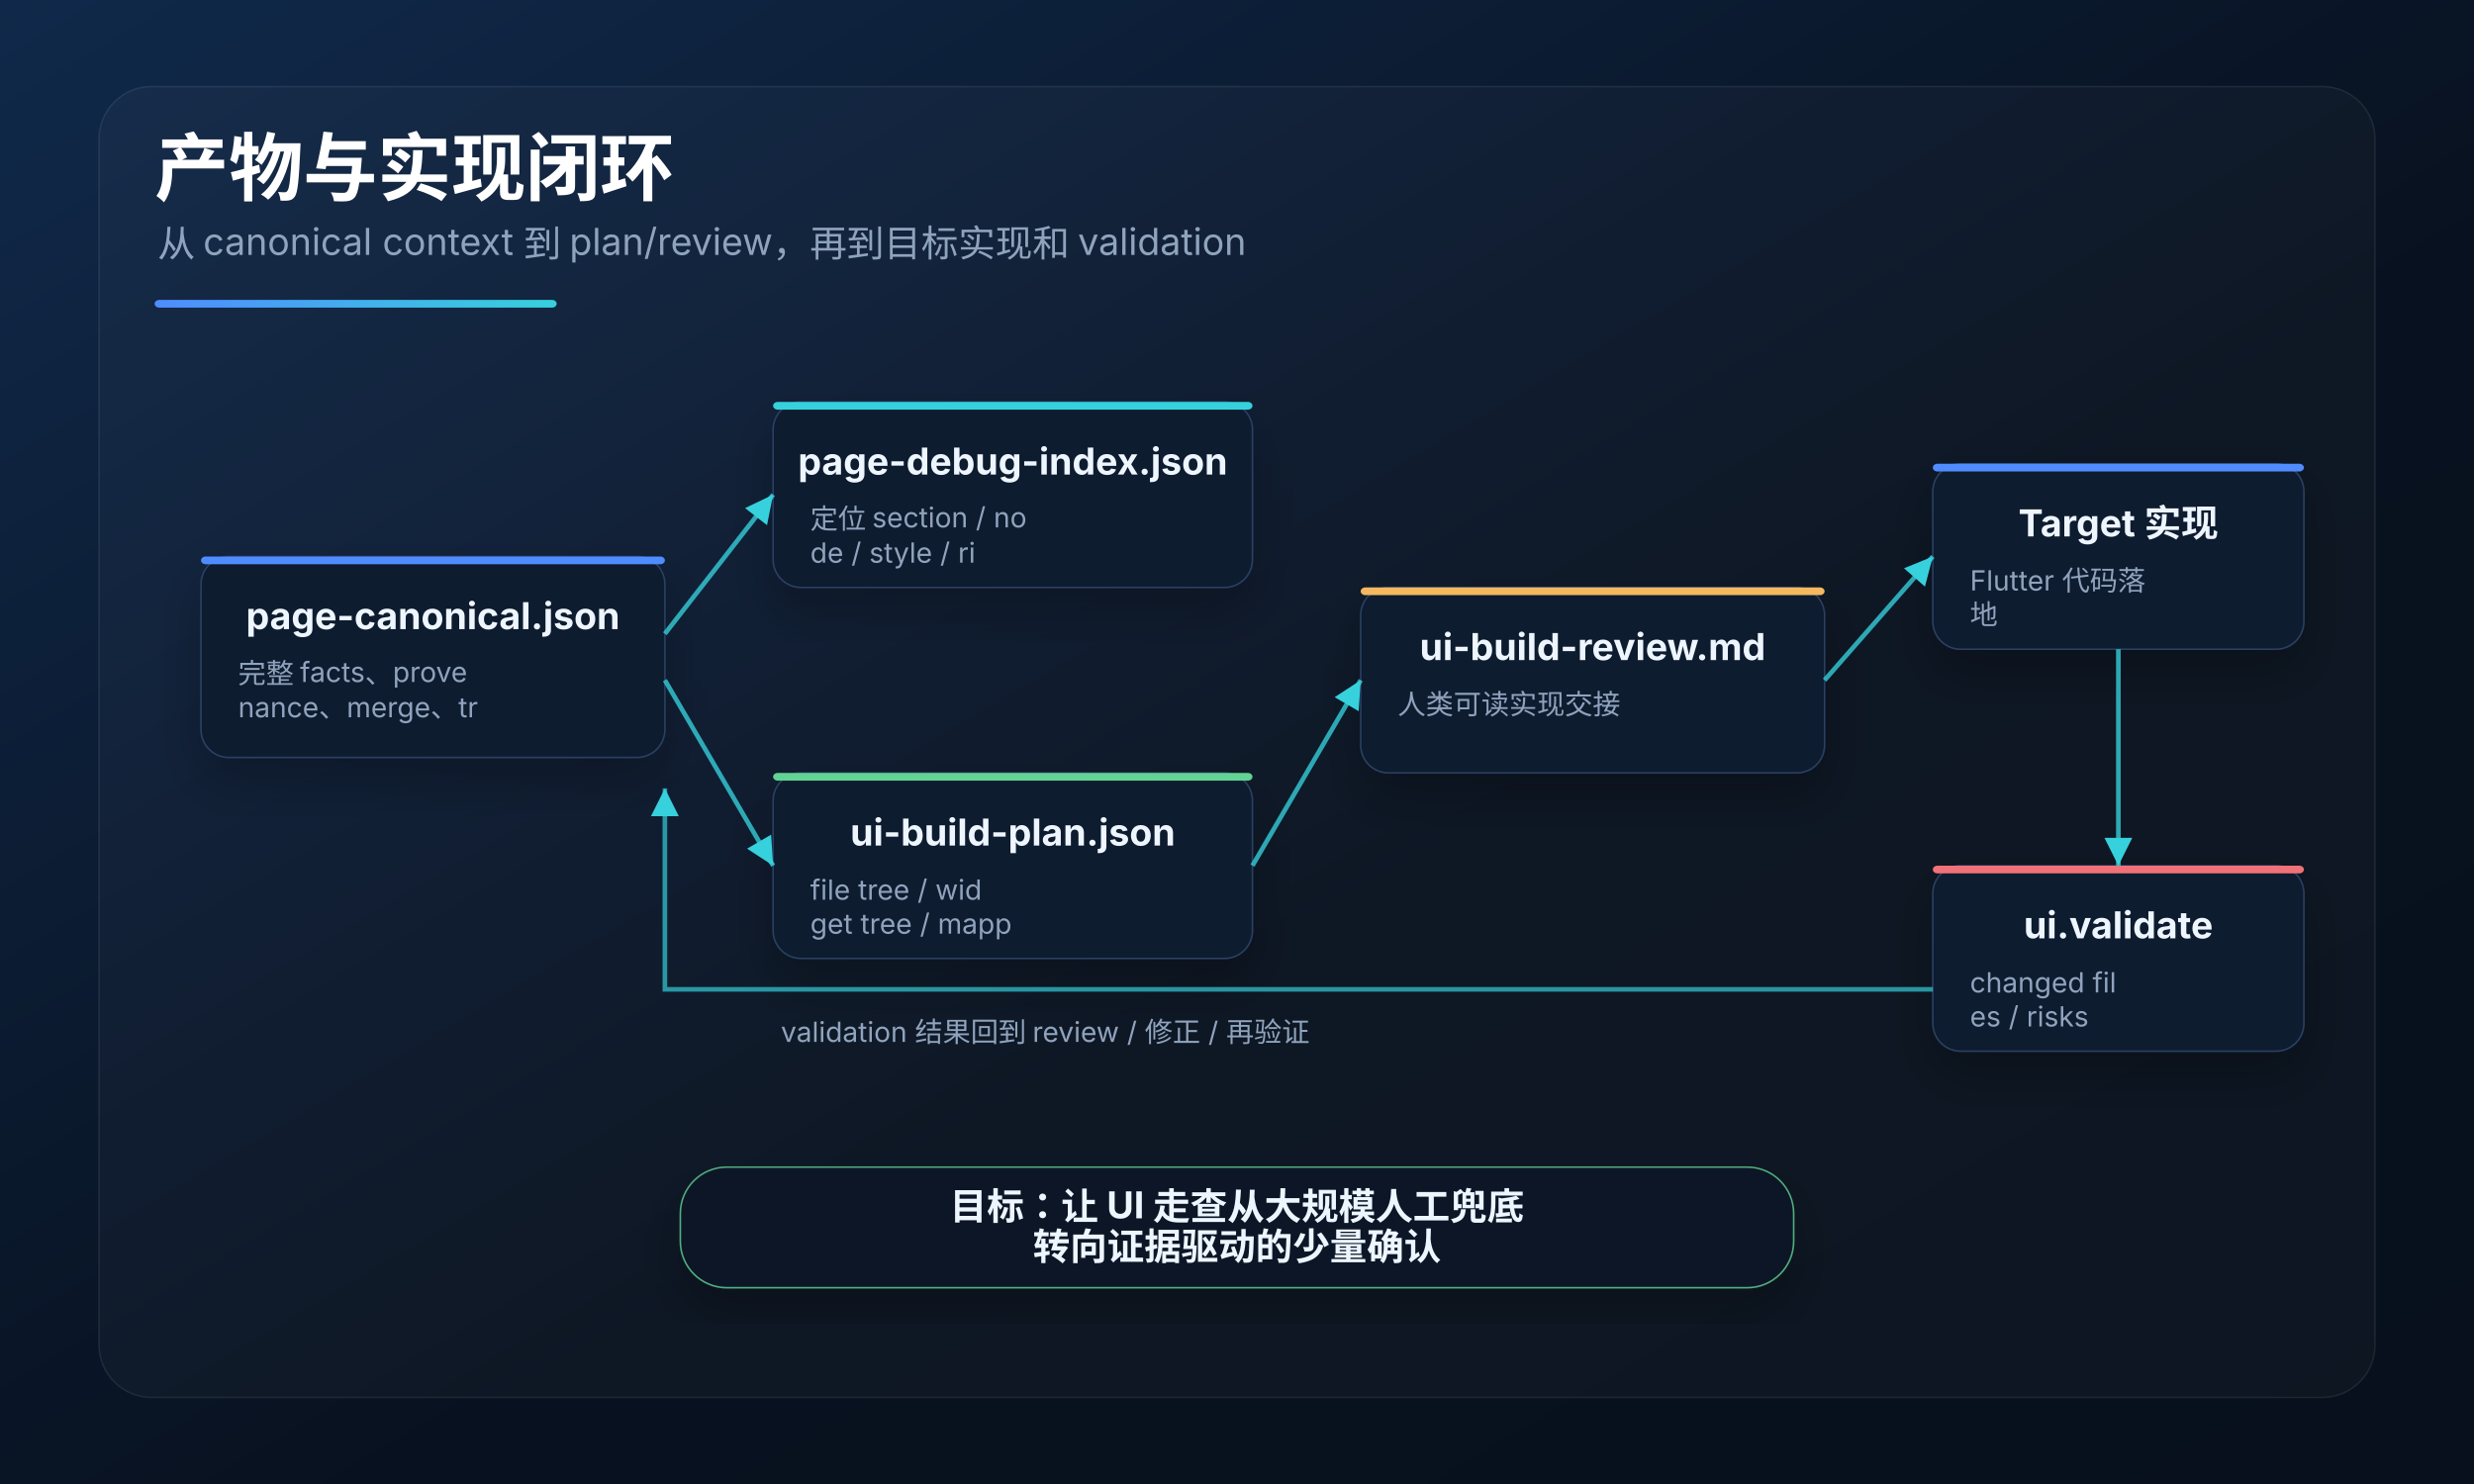
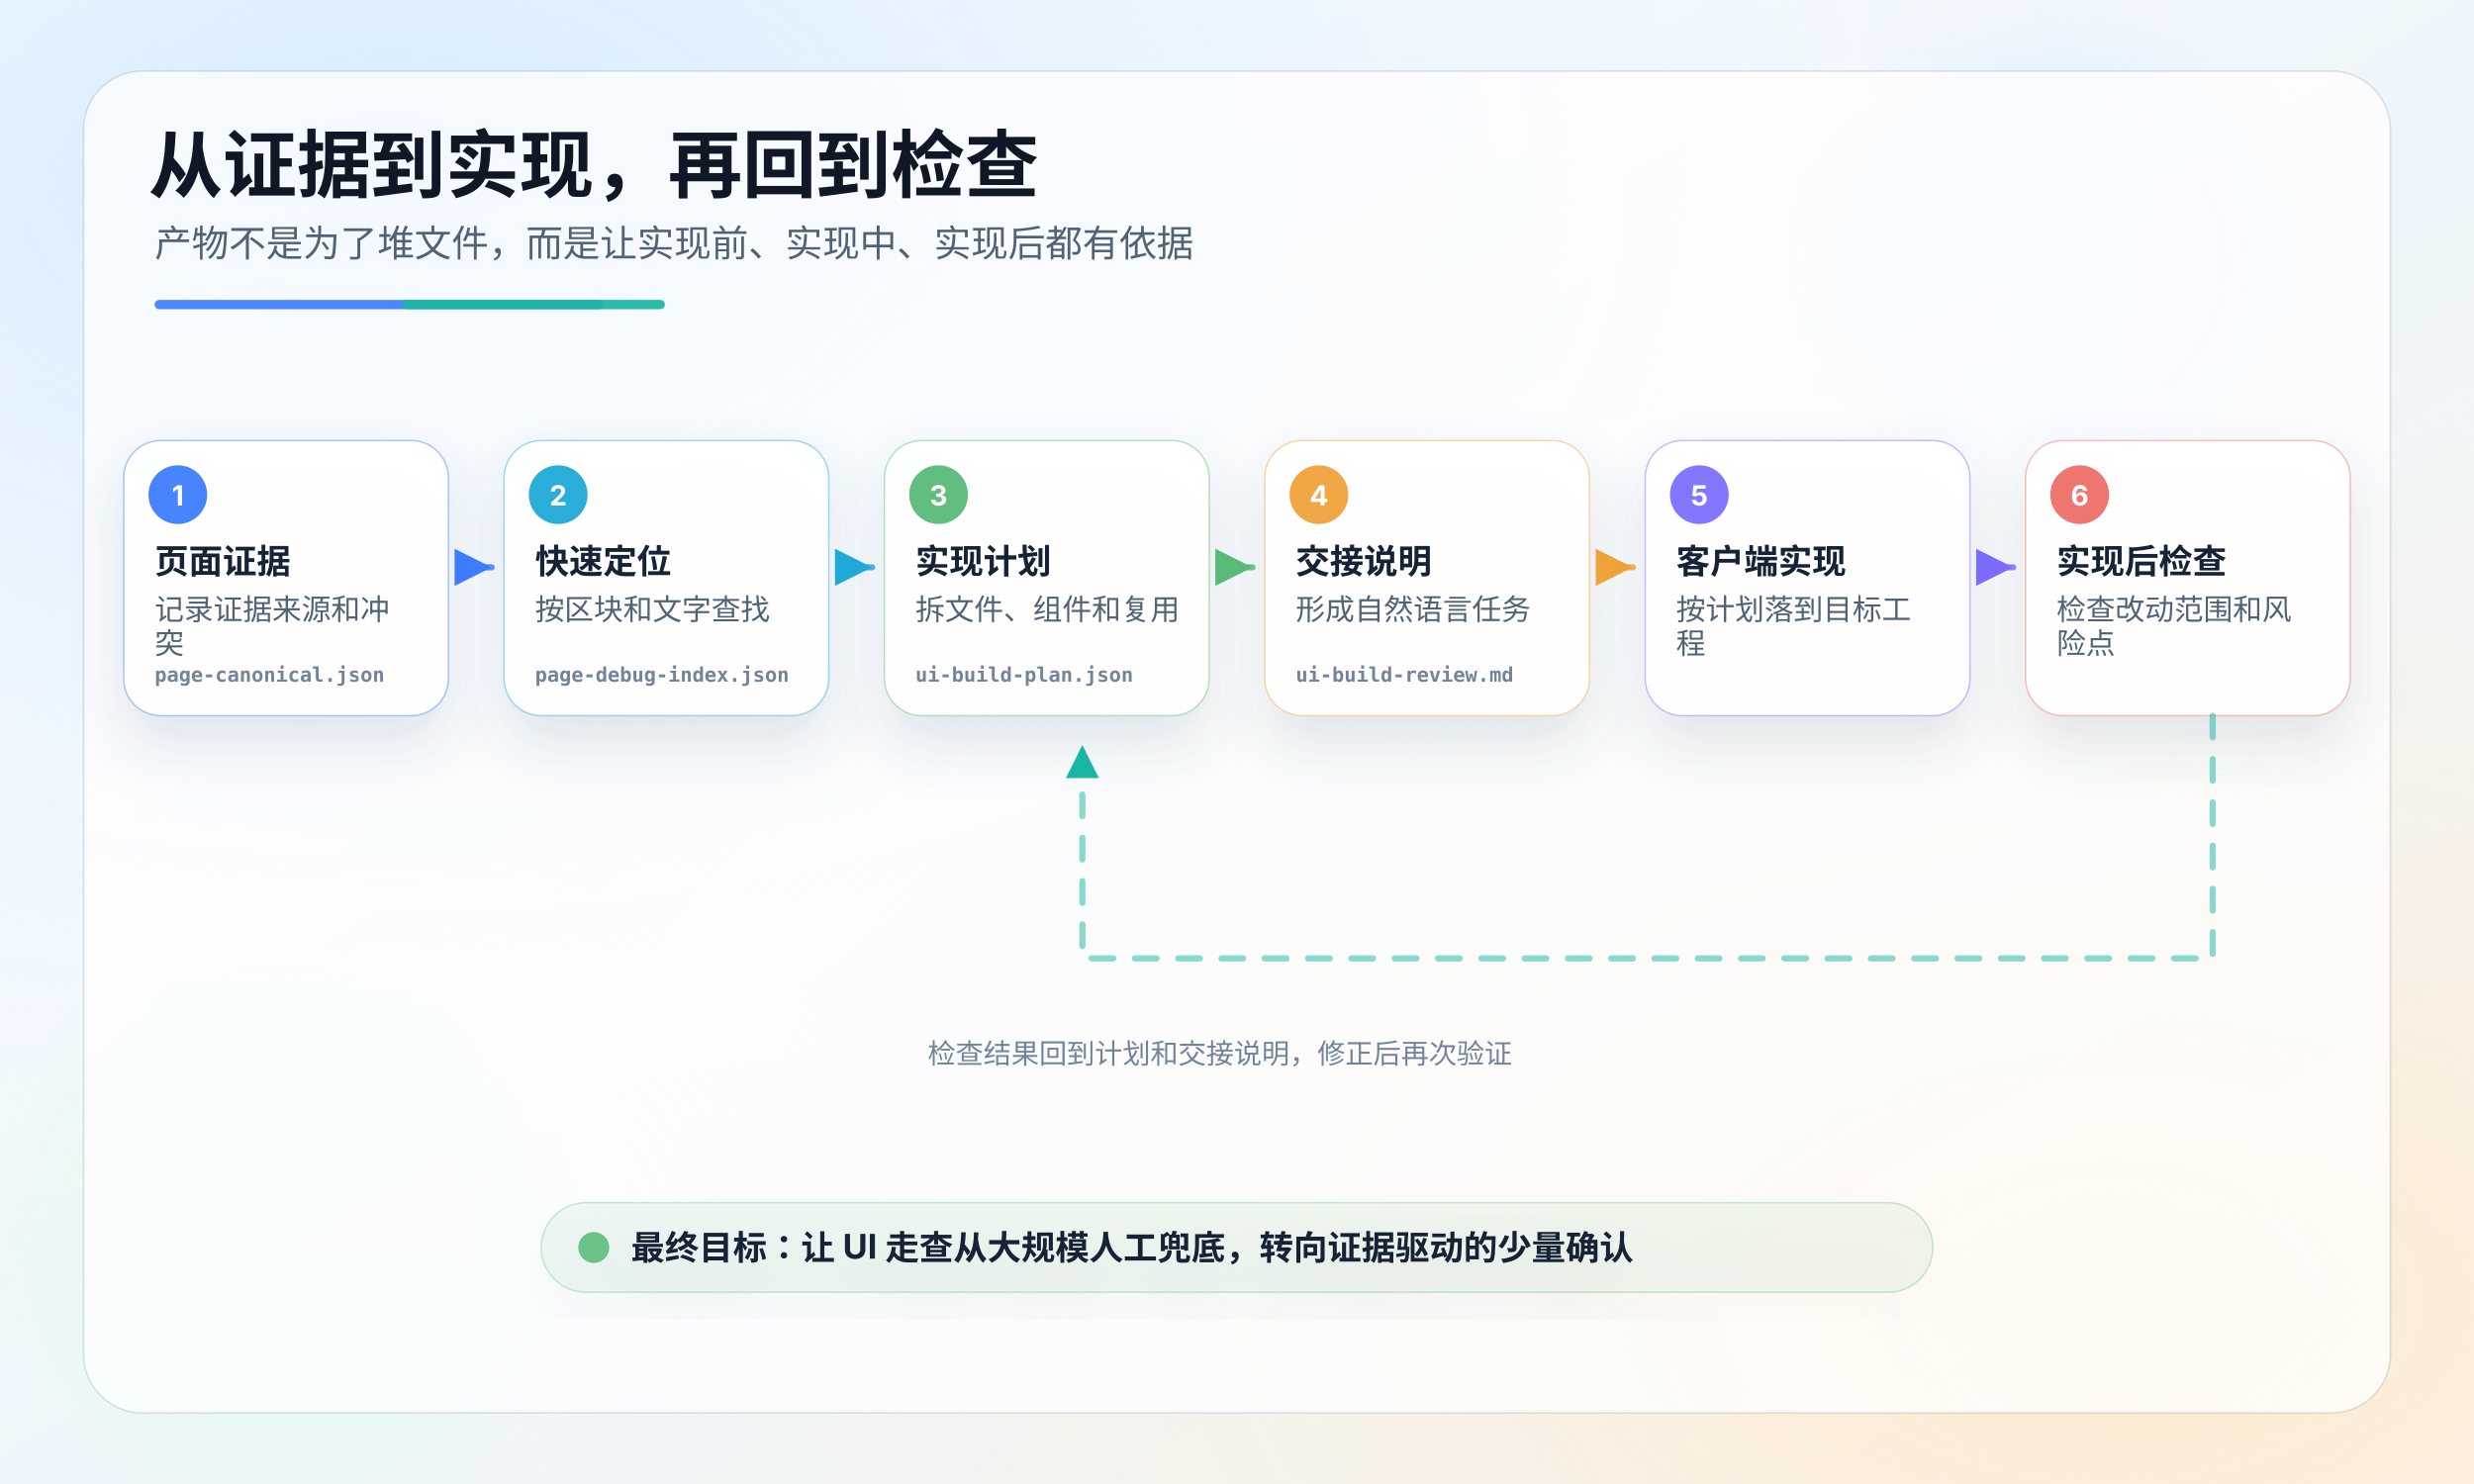
<svg xmlns="http://www.w3.org/2000/svg" width="1600" height="960" viewBox="0 0 1600 960">
  <style>
-     .title { font: 700 48px -apple-system, BlinkMacSystemFont, "PingFang SC", "Microsoft YaHei", sans-serif; fill: #ffffff; letter-spacing: 0; }
-     .subtitle { font: 400 24px -apple-system, BlinkMacSystemFont, "PingFang SC", "Microsoft YaHei", sans-serif; fill: #8fa3bd; letter-spacing: 0; }
-     .label { font: 700 24px -apple-system, BlinkMacSystemFont, "PingFang SC", "Microsoft YaHei", sans-serif; fill: #edf5ff; letter-spacing: 0; }
-     .body { font: 400 18px -apple-system, BlinkMacSystemFont, "PingFang SC", "Microsoft YaHei", sans-serif; fill: #8fa3bd; letter-spacing: 0; }
-     .small { font: 400 18px -apple-system, BlinkMacSystemFont, "PingFang SC", "Microsoft YaHei", sans-serif; fill: #8fa3bd; letter-spacing: 0; }
-     .mono { font: 600 17px "SFMono-Regular", Consolas, monospace; fill: #edf5ff; letter-spacing: 0; }
+     .title { font: 760 48px -apple-system, BlinkMacSystemFont, "PingFang SC", "Microsoft YaHei", sans-serif; fill: #101827; letter-spacing: 0; }
+     .subtitle { font: 400 24px -apple-system, BlinkMacSystemFont, "PingFang SC", "Microsoft YaHei", sans-serif; fill: #516277; letter-spacing: 0; }
+     .label { font: 720 25px -apple-system, BlinkMacSystemFont, "PingFang SC", "Microsoft YaHei", sans-serif; fill: #152234; letter-spacing: 0; }
+     .body { font: 400 19px -apple-system, BlinkMacSystemFont, "PingFang SC", "Microsoft YaHei", sans-serif; fill: #516277; letter-spacing: 0; }
+     .small { font: 400 18px -apple-system, BlinkMacSystemFont, "PingFang SC", "Microsoft YaHei", sans-serif; fill: #73849a; letter-spacing: 0; }
+     .eyebrow { font: 700 18px -apple-system, BlinkMacSystemFont, "PingFang SC", "Microsoft YaHei", sans-serif; fill: #ffffff; letter-spacing: 0; }
+     .mono { font: 600 15px "SFMono-Regular", Consolas, monospace; fill: #73849a; letter-spacing: 0; }
  </style>
  <defs>
-     <linearGradient id="bgGlow" x1="0" y1="0" x2="1" y2="1">
-       <stop offset="0%" stop-color="#10294a" />
-       <stop offset="58%" stop-color="#08111f" />
-       <stop offset="100%" stop-color="#07101c" />
+     <linearGradient id="pageBg" x1="0" y1="0" x2="1" y2="1">
+       <stop offset="0%" stop-color="#f8fbff" />
+       <stop offset="55%" stop-color="#eef6fb" />
+       <stop offset="100%" stop-color="#f7f1ea" />
    </linearGradient>
-     <linearGradient id="accent" x1="0" y1="0" x2="1" y2="0">
-       <stop offset="0%" stop-color="#4f8cff" />
-       <stop offset="100%" stop-color="#36d1dc" />
-     </linearGradient>
-     <filter id="softShadow" x="-18%" y="-18%" width="136%" height="148%">
-       <feDropShadow dx="0" dy="16" stdDeviation="16" flood-color="#000000" flood-opacity="0.24" />
+     <radialGradient id="washBlue" cx="16%" cy="12%" r="75%">
+       <stop offset="0%" stop-color="#cfe7ff" stop-opacity="0.86" />
+       <stop offset="62%" stop-color="#eaf5ff" stop-opacity="0.35" />
+       <stop offset="100%" stop-color="#ffffff" stop-opacity="0" />
+     </radialGradient>
+     <radialGradient id="washWarm" cx="85%" cy="88%" r="70%">
+       <stop offset="0%" stop-color="#ffe5c2" stop-opacity="0.72" />
+       <stop offset="66%" stop-color="#fff2df" stop-opacity="0.2" />
+       <stop offset="100%" stop-color="#ffffff" stop-opacity="0" />
+     </radialGradient>
+     <filter id="softShadow" x="-16%" y="-20%" width="132%" height="150%">
+       <feDropShadow dx="0" dy="18" stdDeviation="18" flood-color="#3c5873" flood-opacity="0.16" />
+     </filter>
+     <filter id="lightBlur" x="-8%" y="-8%" width="116%" height="116%">
+       <feGaussianBlur stdDeviation="18" />
    </filter>
    <marker id="arrow" viewBox="0 0 12 12" refX="10" refY="6" markerWidth="9" markerHeight="9" orient="auto">
-       <path d="M2,2 L10,6 L2,10 Z" fill="#36d1dc" />
+       <path d="M2,2 L10,6 L2,10 Z" fill="#19b6a3" />
    </marker>
  </defs>
-   <rect width="1600" height="960" fill="url(#bgGlow)" />
-   <rect x="64" y="56" width="1472" height="848" rx="34" fill="rgba(255,255,255,0.025)" stroke="rgba(255,255,255,0.08)" />
-   <text x="100" y="126" class="title">产物与实现闭环</text>
-   <text x="102" y="166" class="subtitle">从 canonical context 到 plan/review，再到目标实现和 validation</text>
-   <rect x="100" y="194" width="260" height="5" rx="3" fill="url(#accent)" />
+   <rect width="1600" height="960" fill="url(#pageBg)" />
+   <rect width="1600" height="960" fill="url(#washBlue)" />
+   <rect width="1600" height="960" fill="url(#washWarm)" />
+   <circle cx="1330" cy="170" r="150" fill="#dbeafe" opacity="0.34" filter="url(#lightBlur)" />
+   <circle cx="180" cy="800" r="170" fill="#dcfce7" opacity="0.24" filter="url(#lightBlur)" />
+   <rect x="54" y="46" width="1492" height="868" rx="38" fill="rgba(255,255,255,0.72)" stroke="rgba(114,132,154,0.24)" />
+   <text x="96" y="124" class="title">从证据到实现，再回到检查</text>
+   <text x="100" y="166" class="subtitle">产物不是为了堆文件，而是让实现前、实现中、实现后都有依据</text>
+   <rect x="100" y="194" width="290" height="6" rx="3" fill="#3d7cff" opacity="0.92" />
+   <rect x="260" y="194" width="170" height="6" rx="3" fill="#19b6a3" opacity="0.92" />
+   <g>
+     <g filter="url(#softShadow)">
+       <rect x="80" y="285" width="210" height="178" rx="24" fill="rgba(255,255,255,0.92)" stroke="rgba(61,124,255,0.42)" />
+       <rect x="96" y="301" width="38" height="38" rx="19" fill="#3d7cff" opacity="0.94" />
+       <text x="115" y="327" text-anchor="middle" class="eyebrow">1</text>
+       <text x="100" y="371" class="label" style="font-size:22px">页面证据</text>
+       <text x="100" y="401" class="body">记录证据来源和冲</text>
+       <text x="100" y="423" class="body">突</text>
+       <text x="100" y="441" class="mono" style="font-size:13px">page-canonical.json</text>
+     </g>
+     <g filter="url(#softShadow)">
+       <rect x="326" y="285" width="210" height="178" rx="24" fill="rgba(255,255,255,0.92)" stroke="rgba(32,168,216,0.42)" />
+       <rect x="342" y="301" width="38" height="38" rx="19" fill="#20a8d8" opacity="0.94" />
+       <text x="361" y="327" text-anchor="middle" class="eyebrow">2</text>
+       <text x="346" y="371" class="label" style="font-size:22px">快速定位</text>
+       <text x="346" y="401" class="body">按区块和文字查找</text>
+       <text x="346" y="441" class="mono" style="font-size:13px">page-debug-index.json</text>
+     </g>
+     <g filter="url(#softShadow)">
+       <rect x="572" y="285" width="210" height="178" rx="24" fill="rgba(255,255,255,0.92)" stroke="rgba(88,185,120,0.42)" />
+       <rect x="588" y="301" width="38" height="38" rx="19" fill="#58b978" opacity="0.94" />
+       <text x="607" y="327" text-anchor="middle" class="eyebrow">3</text>
+       <text x="592" y="371" class="label" style="font-size:22px">实现计划</text>
+       <text x="592" y="401" class="body">拆文件、组件和复用</text>
+       <text x="592" y="441" class="mono" style="font-size:13px">ui-build-plan.json</text>
+     </g>
+     <g filter="url(#softShadow)">
+       <rect x="818" y="285" width="210" height="178" rx="24" fill="rgba(255,255,255,0.92)" stroke="rgba(240,162,58,0.42)" />
+       <rect x="834" y="301" width="38" height="38" rx="19" fill="#f0a23a" opacity="0.94" />
+       <text x="853" y="327" text-anchor="middle" class="eyebrow">4</text>
+       <text x="838" y="371" class="label" style="font-size:22px">交接说明</text>
+       <text x="838" y="401" class="body">形成自然语言任务</text>
+       <text x="838" y="441" class="mono" style="font-size:13px">ui-build-review.md</text>
+     </g>
+     <g filter="url(#softShadow)">
+       <rect x="1064" y="285" width="210" height="178" rx="24" fill="rgba(255,255,255,0.92)" stroke="rgba(123,108,255,0.42)" />
+       <rect x="1080" y="301" width="38" height="38" rx="19" fill="#7b6cff" opacity="0.94" />
+       <text x="1099" y="327" text-anchor="middle" class="eyebrow">5</text>
+       <text x="1084" y="371" class="label" style="font-size:22px">客户端实现</text>
+       <text x="1084" y="401" class="body">按计划落到目标工</text>
+       <text x="1084" y="423" class="body">程</text>
+     </g>
+     <g filter="url(#softShadow)">
+       <rect x="1310" y="285" width="210" height="178" rx="24" fill="rgba(255,255,255,0.92)" stroke="rgba(238,109,102,0.42)" />
+       <rect x="1326" y="301" width="38" height="38" rx="19" fill="#ee6d66" opacity="0.94" />
+       <text x="1345" y="327" text-anchor="middle" class="eyebrow">6</text>
+       <text x="1330" y="371" class="label" style="font-size:22px">实现后检查</text>
+       <text x="1330" y="401" class="body">检查改动范围和风</text>
+       <text x="1330" y="423" class="body">险点</text>
+     </g>
+     <defs>
+       <marker id="arrow-3d7cff" viewBox="0 0 12 12" refX="10" refY="6" markerWidth="9" markerHeight="9" orient="auto">
+         <path d="M2,2 L10,6 L2,10 Z" fill="#3d7cff" />
+       </marker>
+     </defs>
+     <line x1="298" y1="367" x2="318" y2="367" stroke="#3d7cff" stroke-width="4" stroke-linecap="round" stroke-opacity="0.82" marker-end="url(#arrow-3d7cff)" />
+     <defs>
+       <marker id="arrow-20a8d8" viewBox="0 0 12 12" refX="10" refY="6" markerWidth="9" markerHeight="9" orient="auto">
+         <path d="M2,2 L10,6 L2,10 Z" fill="#20a8d8" />
+       </marker>
+     </defs>
+     <line x1="544" y1="367" x2="564" y2="367" stroke="#20a8d8" stroke-width="4" stroke-linecap="round" stroke-opacity="0.82" marker-end="url(#arrow-20a8d8)" />
+     <defs>
+       <marker id="arrow-58b978" viewBox="0 0 12 12" refX="10" refY="6" markerWidth="9" markerHeight="9" orient="auto">
+         <path d="M2,2 L10,6 L2,10 Z" fill="#58b978" />
+       </marker>
+     </defs>
+     <line x1="790" y1="367" x2="810" y2="367" stroke="#58b978" stroke-width="4" stroke-linecap="round" stroke-opacity="0.82" marker-end="url(#arrow-58b978)" />
+     <defs>
+       <marker id="arrow-f0a23a" viewBox="0 0 12 12" refX="10" refY="6" markerWidth="9" markerHeight="9" orient="auto">
+         <path d="M2,2 L10,6 L2,10 Z" fill="#f0a23a" />
+       </marker>
+     </defs>
+     <line x1="1036" y1="367" x2="1056" y2="367" stroke="#f0a23a" stroke-width="4" stroke-linecap="round" stroke-opacity="0.82" marker-end="url(#arrow-f0a23a)" />
+     <defs>
+       <marker id="arrow-7b6cff" viewBox="0 0 12 12" refX="10" refY="6" markerWidth="9" markerHeight="9" orient="auto">
+         <path d="M2,2 L10,6 L2,10 Z" fill="#7b6cff" />
+       </marker>
+     </defs>
+     <line x1="1282" y1="367" x2="1302" y2="367" stroke="#7b6cff" stroke-width="4" stroke-linecap="round" stroke-opacity="0.82" marker-end="url(#arrow-7b6cff)" />
+   </g>
+   <defs>
+     <marker id="arrow-19b6a3" viewBox="0 0 12 12" refX="10" refY="6" markerWidth="8" markerHeight="8" orient="auto">
+       <path d="M2,2 L10,6 L2,10 Z" fill="#19b6a3" />
+     </marker>
+   </defs>
+   <path d="M 1431 463 L 1431 620 L 700 620 L 700 482" fill="none" stroke="#19b6a3" stroke-width="4" stroke-linecap="round" stroke-linejoin="round" stroke-dasharray="14 14" stroke-opacity="0.5" marker-end="url(#arrow-19b6a3)" />
+   <text x="600" y="688" class="small">检查结果回到计划和交接说明，修正后再次验证</text>
  <g filter="url(#softShadow)">
-     <rect x="130" y="360" width="300" height="130" rx="18" fill="#101b2e" stroke="#2b4164" />
-     <rect x="130" y="360" width="300" height="5" rx="3" fill="#4f8cff" />
-     <text x="280" y="407" text-anchor="middle" class="label">page-canonical.json</text>
-     <text x="154" y="442" class="body">完整 facts、prove</text>
-     <text x="154" y="464" class="body">nance、merge、tr</text>
-   </g>
-   <g filter="url(#softShadow)">
-     <rect x="500" y="260" width="310" height="120" rx="18" fill="#101b2e" stroke="#2b4164" />
-     <rect x="500" y="260" width="310" height="5" rx="3" fill="#36d1dc" />
-     <text x="655" y="307" text-anchor="middle" class="label">page-debug-index.json</text>
-     <text x="524" y="342" class="body">定位 section / no</text>
-     <text x="524" y="364" class="body">de / style / ri</text>
-   </g>
-   <g filter="url(#softShadow)">
-     <rect x="500" y="500" width="310" height="120" rx="18" fill="#101b2e" stroke="#2b4164" />
-     <rect x="500" y="500" width="310" height="5" rx="3" fill="#62d394" />
-     <text x="655" y="547" text-anchor="middle" class="label">ui-build-plan.json</text>
-     <text x="524" y="582" class="body">file tree / wid</text>
-     <text x="524" y="604" class="body">get tree / mapp</text>
-   </g>
-   <g filter="url(#softShadow)">
-     <rect x="880" y="380" width="300" height="120" rx="18" fill="#101b2e" stroke="#2b4164" />
-     <rect x="880" y="380" width="300" height="5" rx="3" fill="#f4b860" />
-     <text x="1030" y="427" text-anchor="middle" class="label">ui-build-review.md</text>
-     <text x="904" y="462" class="body">人类可读实现交接</text>
-   </g>
-   <g filter="url(#softShadow)">
-     <rect x="1250" y="300" width="240" height="120" rx="18" fill="#101b2e" stroke="#2b4164" />
-     <rect x="1250" y="300" width="240" height="5" rx="3" fill="#4f8cff" />
-     <text x="1370" y="347" text-anchor="middle" class="label">Target 实现</text>
-     <text x="1274" y="382" class="body">Flutter 代码落</text>
-     <text x="1274" y="404" class="body">地</text>
-   </g>
-   <g filter="url(#softShadow)">
-     <rect x="1250" y="560" width="240" height="120" rx="18" fill="#101b2e" stroke="#2b4164" />
-     <rect x="1250" y="560" width="240" height="5" rx="3" fill="#f07178" />
-     <text x="1370" y="607" text-anchor="middle" class="label">ui.validate</text>
-     <text x="1274" y="642" class="body">changed fil</text>
-     <text x="1274" y="664" class="body">es / risks </text>
-   </g>
-   <line x1="430" y1="410" x2="500" y2="320" stroke="#36d1dc" stroke-width="3" stroke-opacity="0.78" marker-end="url(#arrow)" />
-   <line x1="430" y1="440" x2="500" y2="560" stroke="#36d1dc" stroke-width="3" stroke-opacity="0.78" marker-end="url(#arrow)" />
-   <line x1="810" y1="560" x2="880" y2="440" stroke="#36d1dc" stroke-width="3" stroke-opacity="0.78" marker-end="url(#arrow)" />
-   <line x1="1180" y1="440" x2="1250" y2="360" stroke="#36d1dc" stroke-width="3" stroke-opacity="0.78" marker-end="url(#arrow)" />
-   <line x1="1370" y1="420" x2="1370" y2="560" stroke="#36d1dc" stroke-width="3" stroke-opacity="0.78" marker-end="url(#arrow)" />
-   <path d="M 1250 640 L 430 640 L 430 510" fill="none" stroke="#36d1dc" stroke-width="3" stroke-opacity="0.68" marker-end="url(#arrow)" />
-   <text x="505" y="674" class="small">validation 结果回到 review / 修正 / 再验证</text>
-   <g filter="url(#softShadow)">
-     <rect x="440" y="755" width="720" height="78" rx="30" fill="#0c1728" stroke="#62d394" stroke-opacity="0.8" />
-     <text x="800" y="789" text-anchor="middle" class="label">目标：让 UI 走查从大规模人工兜底</text>
-     <text x="800" y="815" text-anchor="middle" class="label">转向证据驱动的少量确认</text>
+     <rect x="350" y="778" width="900" height="58" rx="29" fill="rgba(88,185,120,0.08)" stroke="rgba(88,185,120,0.32)" />
+     <circle cx="384" cy="807" r="10" fill="#58b978" opacity="0.86" />
+     <text x="408" y="815" class="label" style="font-size:22px">最终目标：让 UI 走查从大规模人工兜底，转向证据驱动的少量确认</text>
  </g>
</svg>
